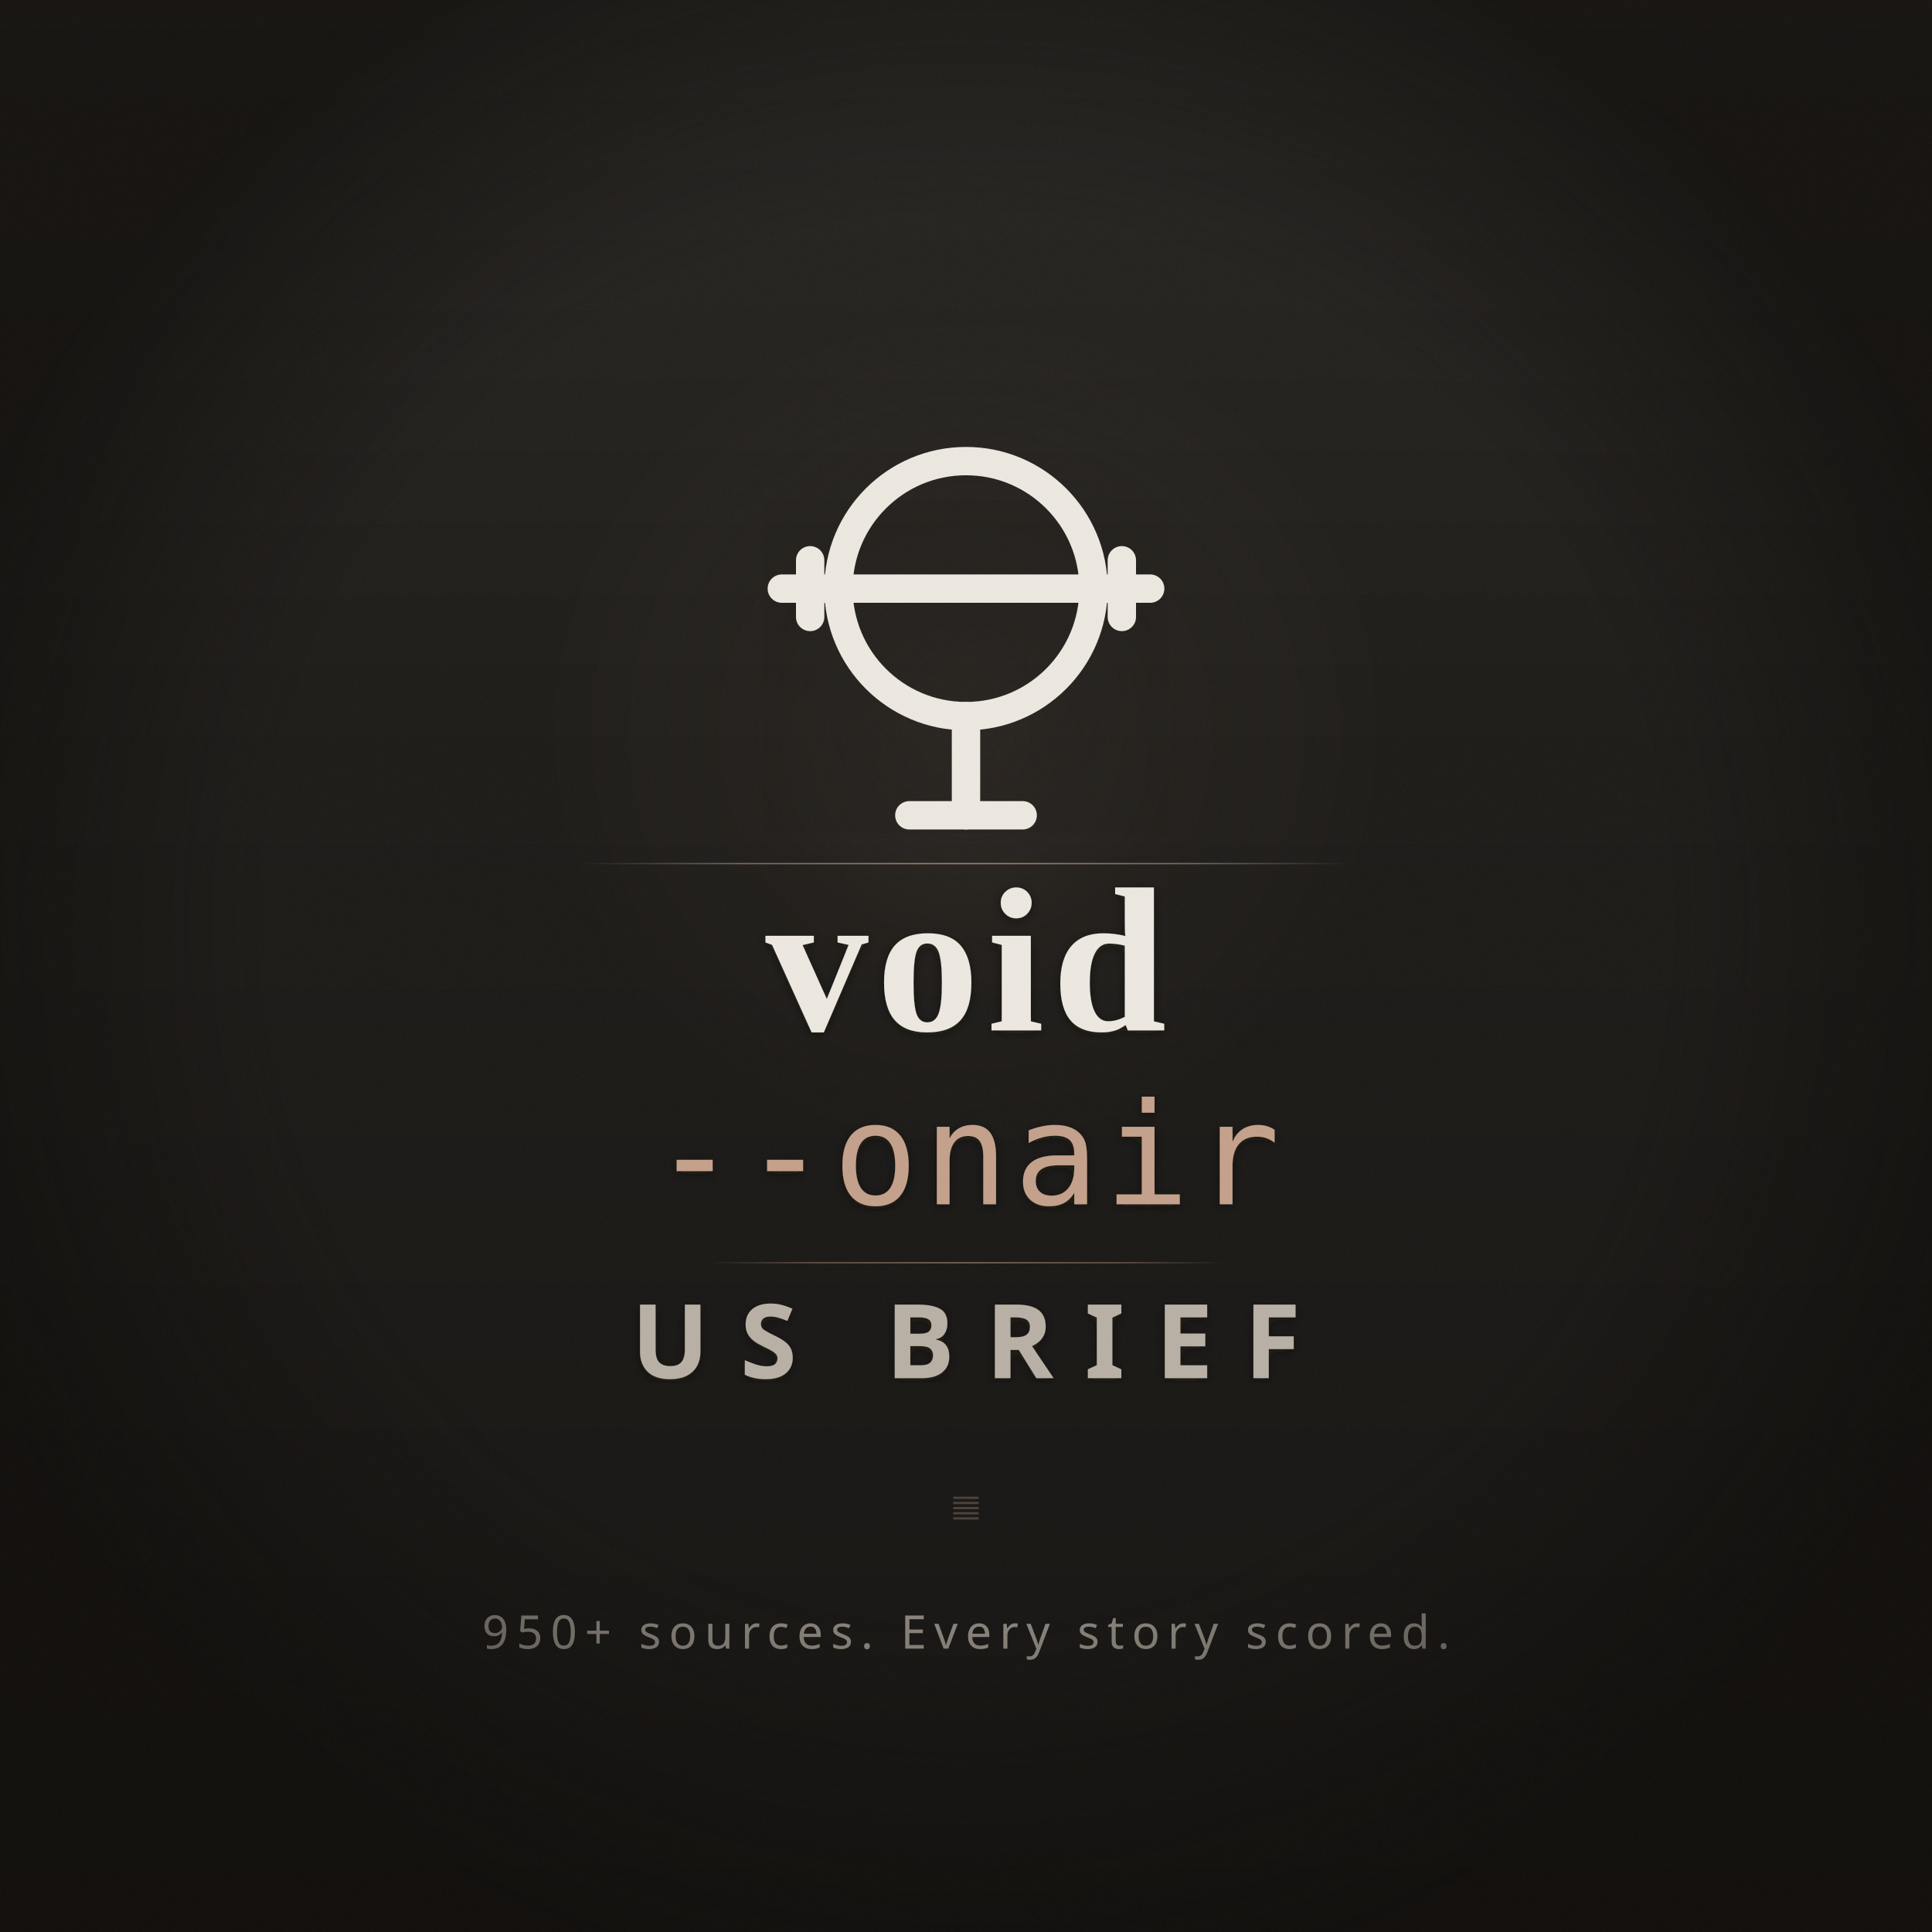
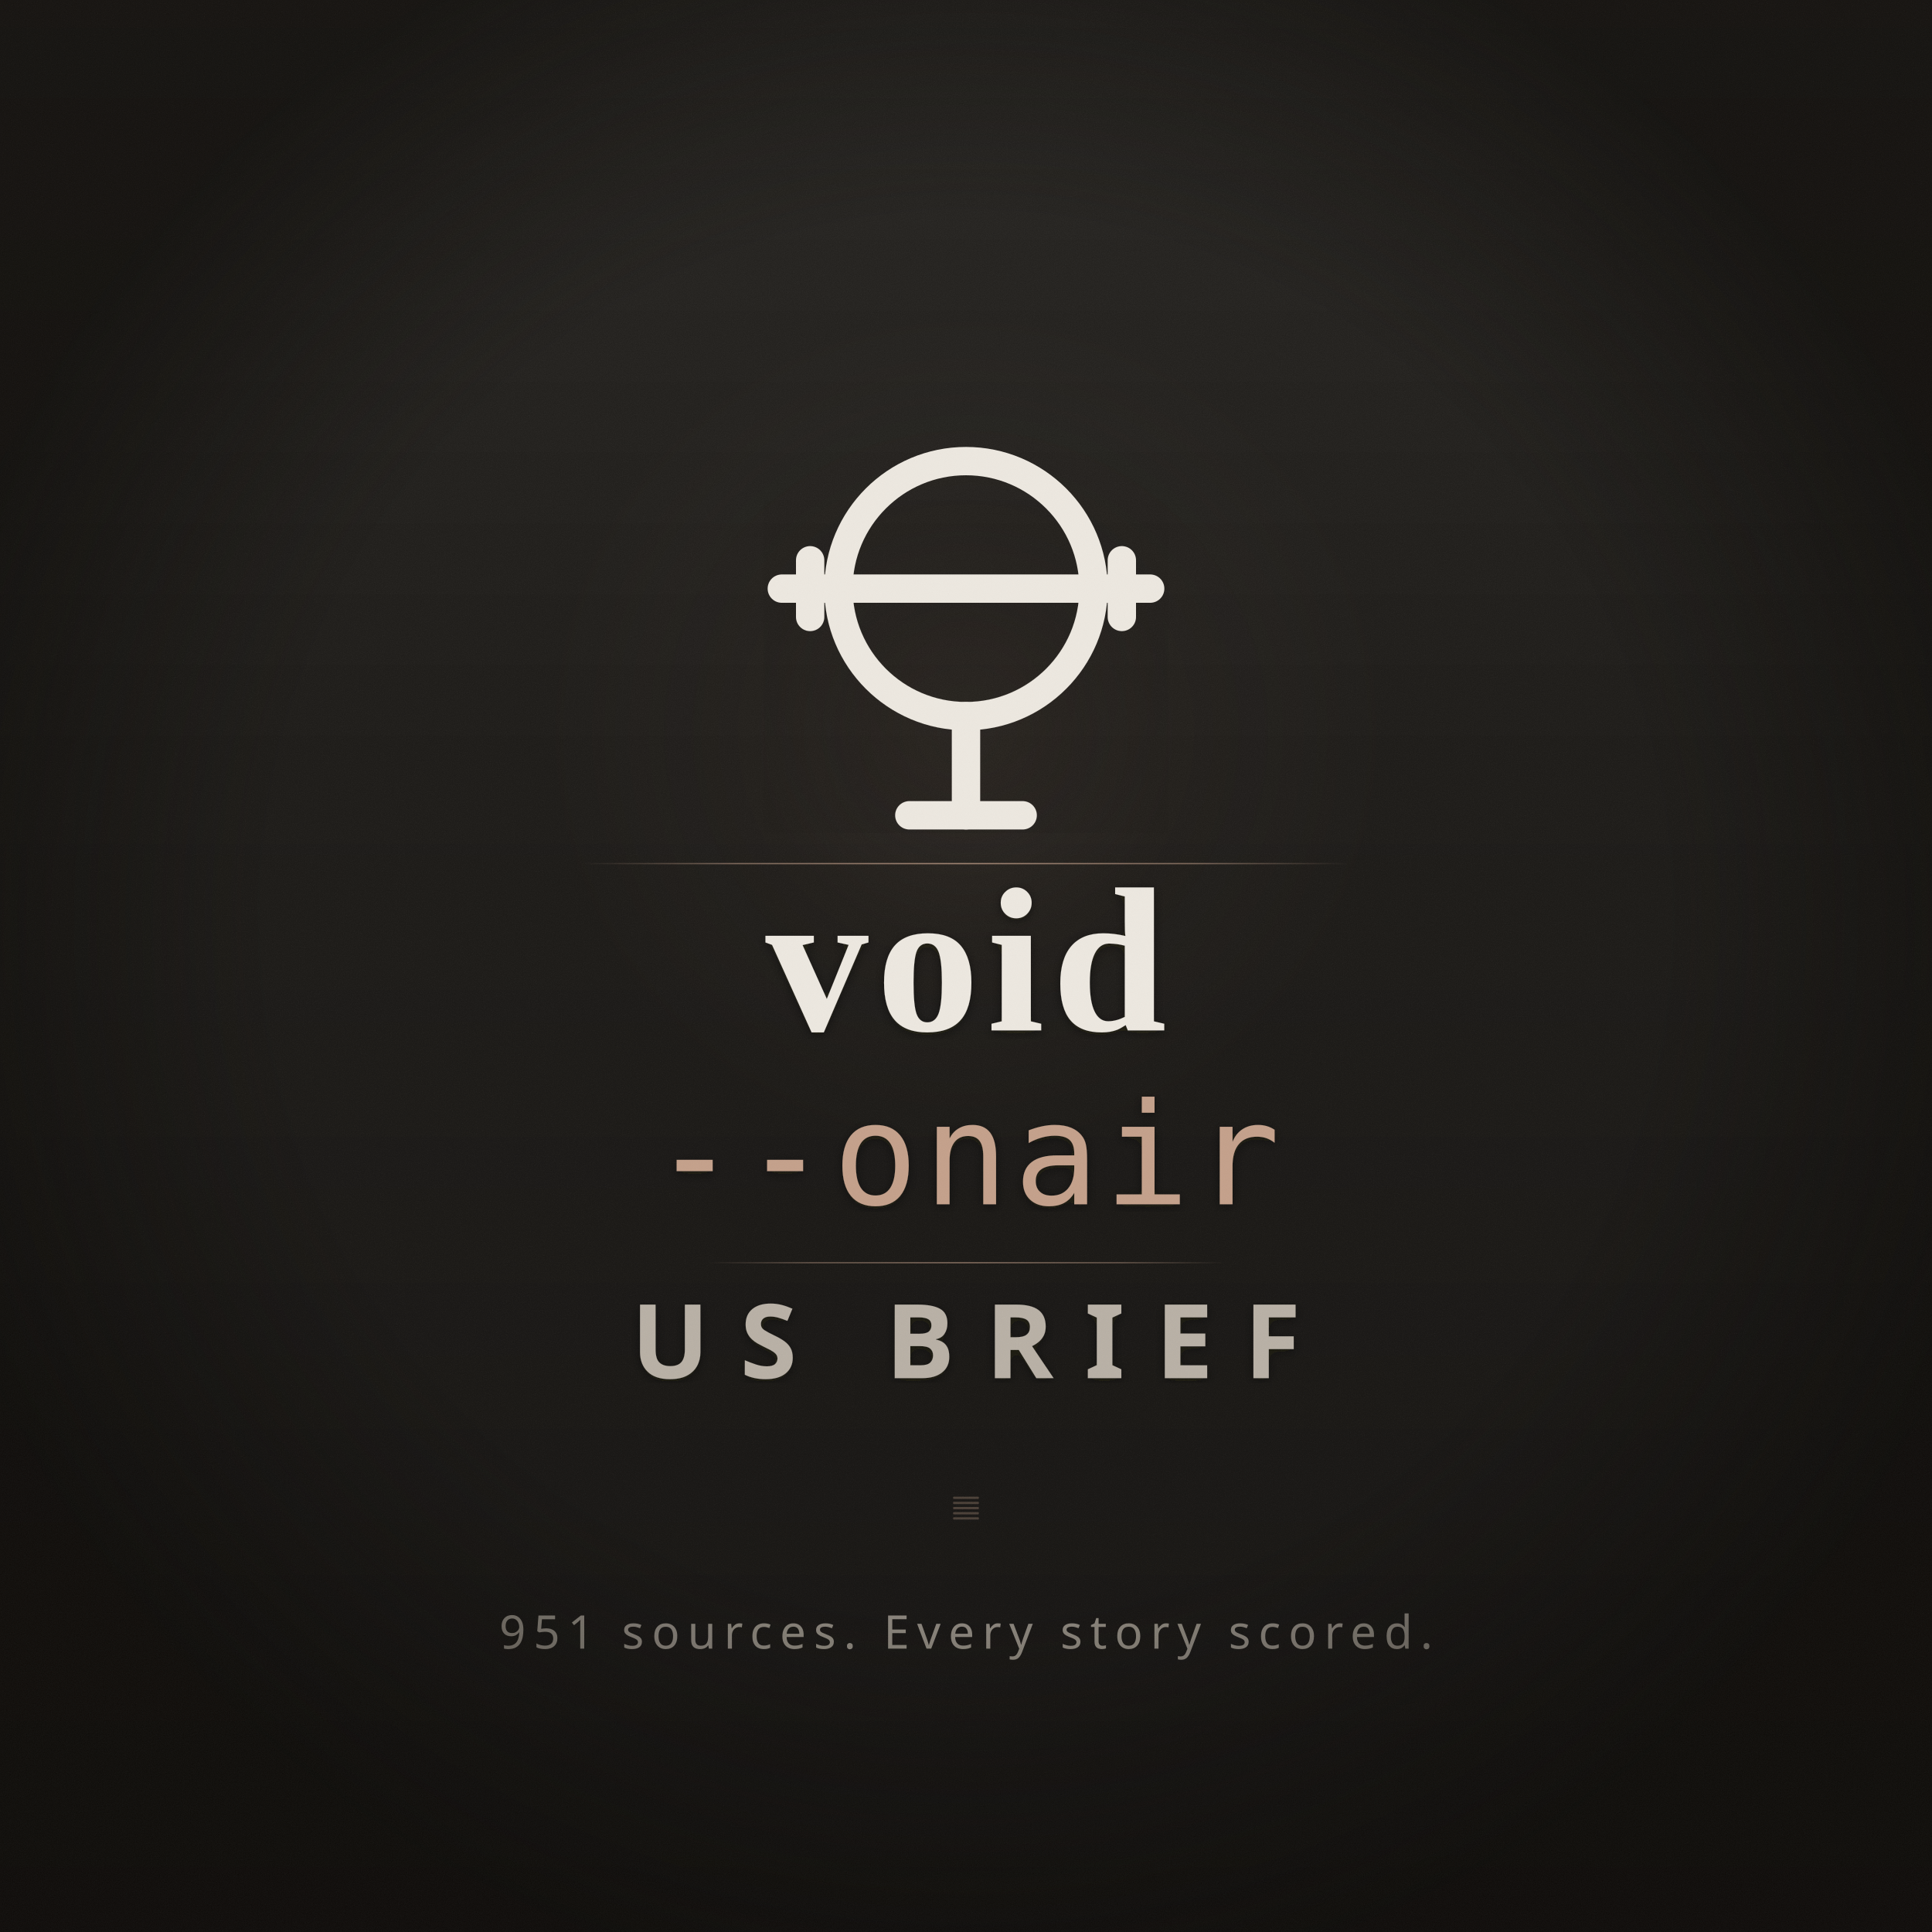
<svg xmlns="http://www.w3.org/2000/svg" viewBox="0 0 3000 3000" width="3000" height="3000">
  <defs>
    <filter id="grain" x="0" y="0" width="100%" height="100%">
      <feTurbulence type="fractalNoise" baseFrequency="0.75" numOctaves="4" stitchTiles="stitch" result="noise" />
      <feColorMatrix type="saturate" values="0" in="noise" result="mono" />
      <feComponentTransfer in="mono" result="clipped">
        <feFuncA type="linear" slope="0.06" intercept="0" />
      </feComponentTransfer>
      <feBlend in="SourceGraphic" in2="clipped" mode="overlay" />
    </filter>
    <radialGradient id="vignette" cx="50%" cy="48%" r="55%" fx="50%" fy="46%">
      <stop offset="0%" stop-color="#0A0805" stop-opacity="0" />
      <stop offset="65%" stop-color="#0A0805" stop-opacity="0" />
      <stop offset="100%" stop-color="#0A0805" stop-opacity="0.65" />
    </radialGradient>
    <radialGradient id="iconGlow" cx="50%" cy="38%" r="22%">
      <stop offset="0%" stop-color="#C4A08A" stop-opacity="0.10" />
      <stop offset="50%" stop-color="#C4A08A" stop-opacity="0.03" />
      <stop offset="100%" stop-color="#C4A08A" stop-opacity="0" />
    </radialGradient>
    <linearGradient id="surfaceGrade" x1="50%" y1="0%" x2="50%" y2="100%">
      <stop offset="0%" stop-color="#272522" stop-opacity="1" />
      <stop offset="40%" stop-color="#1C1A17" stop-opacity="1" />
      <stop offset="100%" stop-color="#141210" stop-opacity="1" />
    </linearGradient>
    <linearGradient id="ruleGlow" x1="0%" y1="50%" x2="100%" y2="50%">
      <stop offset="0%" stop-color="#C4A08A" stop-opacity="0" />
      <stop offset="20%" stop-color="#C4A08A" stop-opacity="0.55" />
      <stop offset="50%" stop-color="#C4A08A" stop-opacity="0.75" />
      <stop offset="80%" stop-color="#C4A08A" stop-opacity="0.55" />
      <stop offset="100%" stop-color="#C4A08A" stop-opacity="0" />
    </linearGradient>
    <filter id="textShadow" x="-5%" y="-5%" width="110%" height="110%">
      <feDropShadow dx="0" dy="4" stdDeviation="8" flood-color="#0A0805" flood-opacity="0.5" />
    </filter>
  </defs>
  <rect width="3000" height="3000" fill="url(#surfaceGrade)" />
  <rect width="3000" height="3000" fill="url(#iconGlow)" />
  <g transform="translate(1500,980) scale(22)" filter="url(#textShadow)">
    <g fill="none" stroke="#EDE8E0" stroke-width="2" stroke-linecap="round" stroke-linejoin="round" transform="translate(-16,-16)">
      <circle cx="16" cy="13" r="9" />
      <line x1="3" y1="13" x2="29" y2="13" />
      <line x1="5" y1="11" x2="5" y2="15" />
      <line x1="27" y1="11" x2="27" y2="15" />
      <line x1="16" y1="22" x2="16" y2="29" />
      <line x1="12" y1="29" x2="20" y2="29" />
    </g>
  </g>
  <rect x="900" y="1340" width="1200" height="2" fill="url(#ruleGlow)" rx="1" />
  <text x="1500" y="1600" font-family="'Playfair Display', Georgia, 'Times New Roman', serif" font-weight="700" font-size="320" fill="#EDE8E0" text-anchor="middle" letter-spacing="12" filter="url(#textShadow)">void</text>
  <text x="1500" y="1870" font-family="'IBM Plex Mono', 'JetBrains Mono', Menlo, Consolas, monospace" font-weight="400" font-size="220" fill="#C4A08A" text-anchor="middle" letter-spacing="8" filter="url(#textShadow)">--onair</text>
  <rect x="1100" y="1960" width="800" height="1.5" fill="url(#ruleGlow)" rx="1" />
  <text x="1500" y="2140" font-family="'Barlow Condensed', 'Franklin Gothic Medium', 'Arial Narrow', sans-serif" font-weight="600" font-size="160" fill="#B8B0A5" text-anchor="middle" letter-spacing="48" filter="url(#textShadow)">US BRIEF</text>
-   <text x="1500" y="2560" font-family="'Barlow Condensed', 'Franklin Gothic Medium', 'Arial Narrow', sans-serif" font-weight="400" font-size="72" fill="#8A847B" text-anchor="middle" letter-spacing="12">950+ sources. Every story scored.</text>
+   <text x="1500" y="2560" font-family="'Barlow Condensed', 'Franklin Gothic Medium', 'Arial Narrow', sans-serif" font-weight="400" font-size="72" fill="#8A847B" text-anchor="middle" letter-spacing="12">951 sources. Every story scored.</text>
  <g transform="translate(1500,2340)" opacity="0.3">
    <rect x="-20" y="-16" width="40" height="3.5" fill="#C4A08A" rx="1" />
    <rect x="-20" y="-8" width="40" height="3.5" fill="#C4A08A" rx="1" />
    <rect x="-20" y="0" width="40" height="3.5" fill="#C4A08A" rx="1" />
    <rect x="-20" y="8" width="40" height="3.5" fill="#C4A08A" rx="1" />
    <rect x="-20" y="16" width="40" height="3.5" fill="#C4A08A" rx="1" />
  </g>
  <rect width="3000" height="3000" fill="url(#vignette)" />
  <rect width="3000" height="3000" fill="transparent" filter="url(#grain)" />
</svg>
